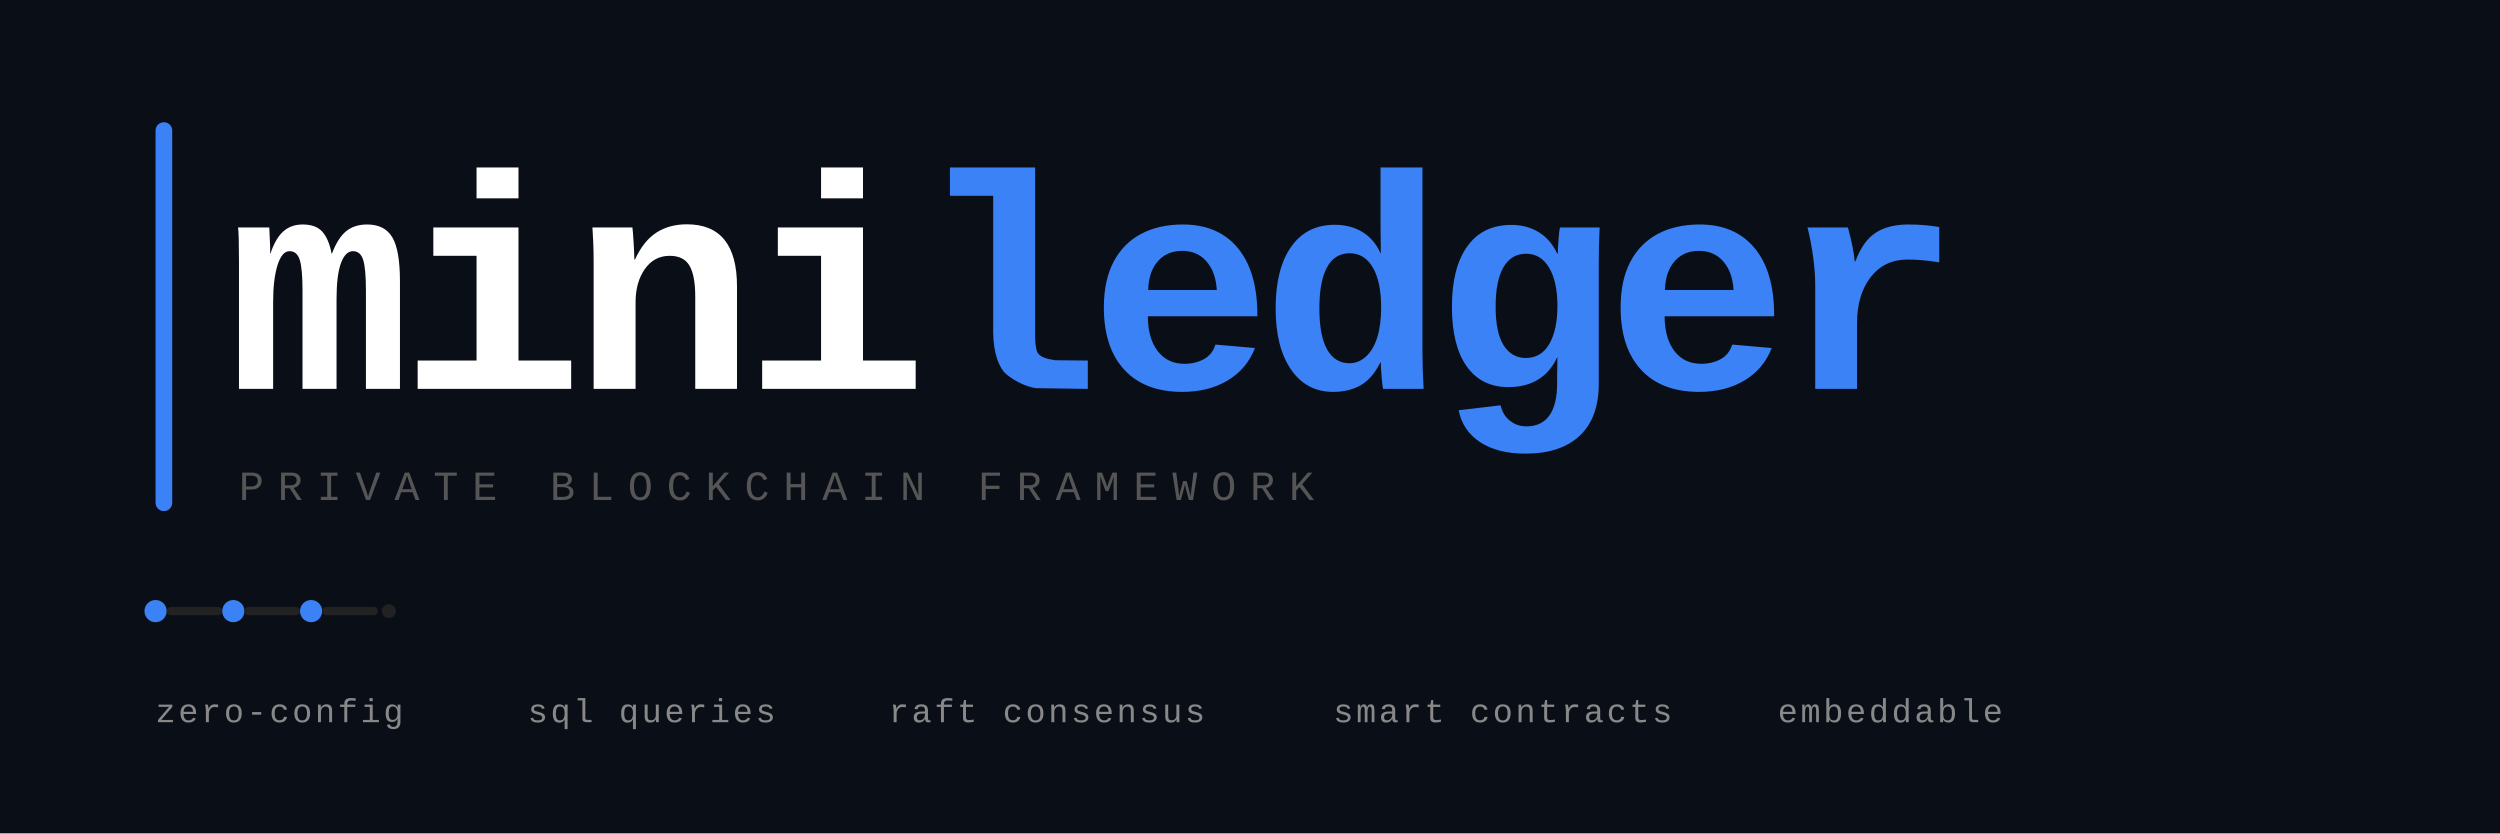
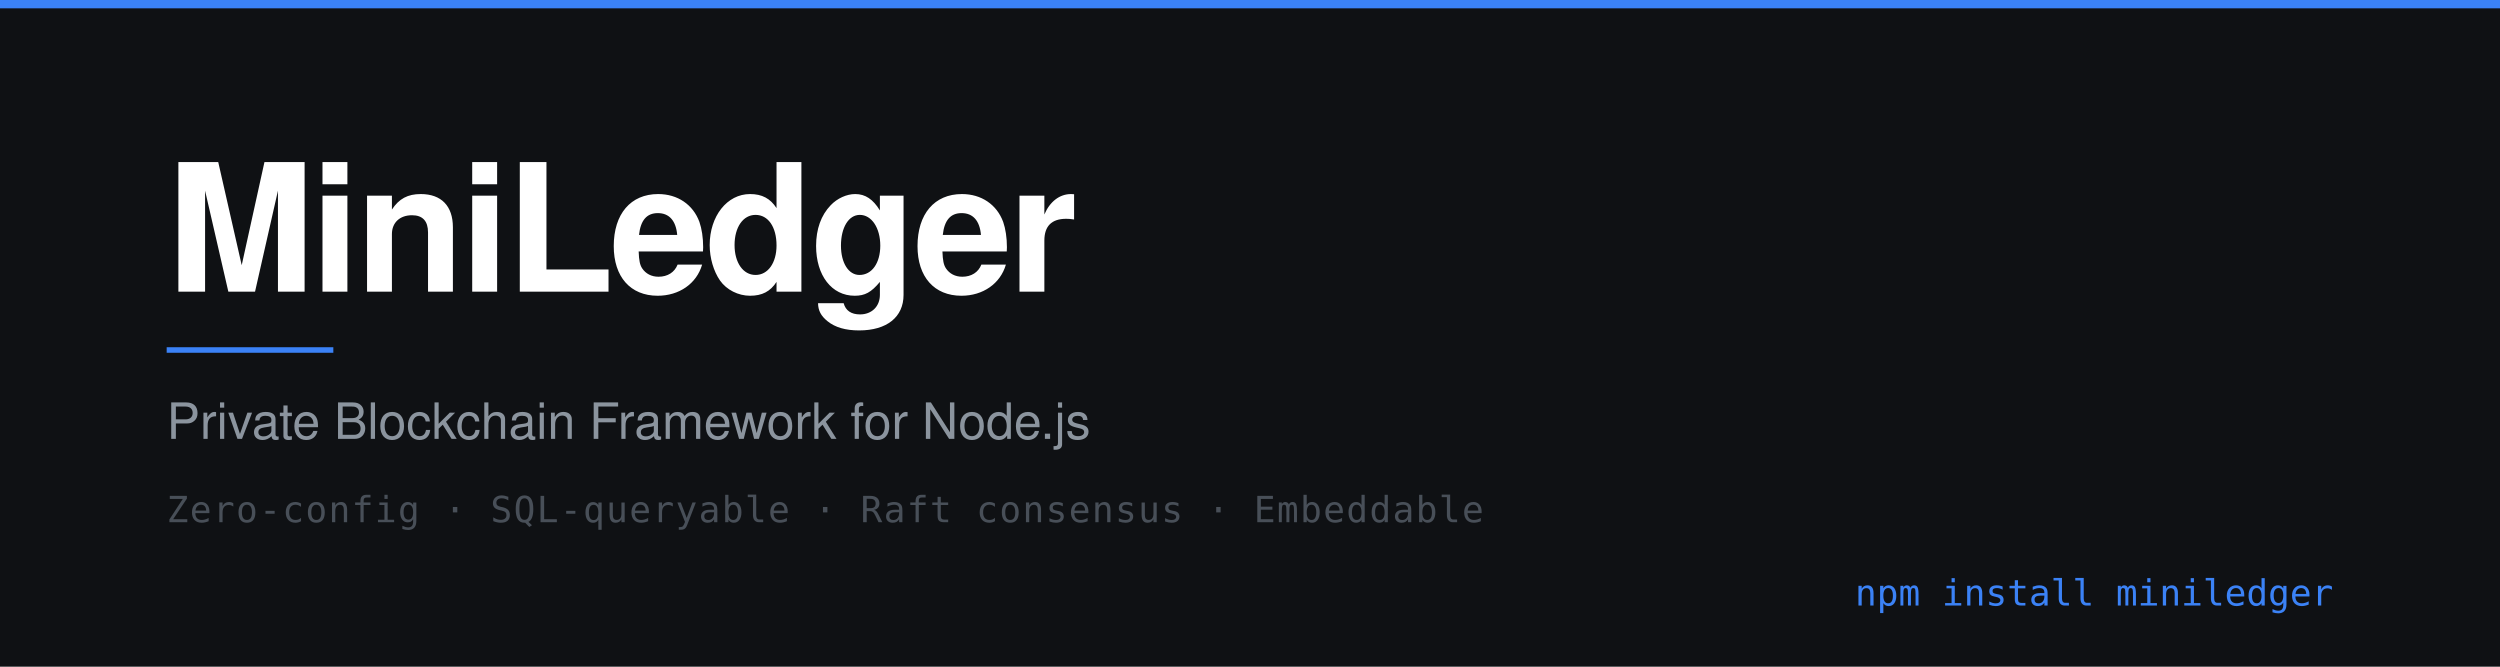
- <svg xmlns="http://www.w3.org/2000/svg" viewBox="0 0 900 300" fill="none">
-   <rect width="900" height="300" fill="#0a0e17" />
-   <rect x="56" y="44" width="6" height="140" rx="3" fill="#3b82f6" />
-   <text x="82" y="140" font-family="'Courier New', Consolas, 'Liberation Mono', monospace" font-size="110" font-weight="700" letter-spacing="-4" fill="#ffffff">
-     mini
+ <svg xmlns="http://www.w3.org/2000/svg" viewBox="0 0 900 240" fill="none">
+   <rect width="900" height="240" fill="#0f1114" />
+   <rect x="0" y="0" width="900" height="3" fill="#3b82f6" />
+   <text x="60" y="105" font-family="'IBM Plex Sans', 'SF Pro Display', 'Segoe UI', Helvetica, Arial, sans-serif" font-size="64" font-weight="600" letter-spacing="-1.5" fill="#ffffff">
+     MiniLedger
  </text>
-   <text x="330" y="140" font-family="'Courier New', Consolas, 'Liberation Mono', monospace" font-size="110" font-weight="700" letter-spacing="-4" fill="#3b82f6">
-     ledger
+   <rect x="60" y="125" width="60" height="2" fill="#3b82f6" />
+   <text x="60" y="158" font-family="'IBM Plex Sans', 'SF Pro Display', 'Segoe UI', Helvetica, Arial, sans-serif" font-size="18" font-weight="400" fill="#8b949e">
+     Private Blockchain Framework for Node.js
  </text>
-   <text x="86" y="180" font-family="'Courier New', Consolas, 'Liberation Mono', monospace" font-size="15" fill="#555555" letter-spacing="5">
-     PRIVATE BLOCKCHAIN FRAMEWORK
+   <text x="60" y="188" font-family="'IBM Plex Mono', 'SF Mono', Consolas, monospace" font-size="13" font-weight="400" fill="#484f58" letter-spacing="0.5">
+     Zero-config · SQL-queryable · Raft consensus · Embeddable
  </text>
-   <g transform="translate(56, 220)">
-     <circle cx="0" cy="0" r="4" fill="#3b82f6" />
-     <rect x="4" y="-1.5" width="20" height="3" rx="1.5" fill="#222222" />
-     <circle cx="28" cy="0" r="4" fill="#3b82f6" />
-     <rect x="32" y="-1.5" width="20" height="3" rx="1.5" fill="#222222" />
-     <circle cx="56" cy="0" r="4" fill="#3b82f6" />
-     <rect x="60" y="-1.5" width="20" height="3" rx="1.5" fill="#222222" />
-     <circle cx="84" cy="0" r="2.5" fill="#222222" />
-   </g>
-   <g font-family="'Courier New', Consolas, 'Liberation Mono', monospace" font-size="12" letter-spacing="1">
-     <text x="56" y="260" fill="#888888">zero-config</text>
-     <text x="190" y="260" fill="#888888">sql queries</text>
-     <text x="320" y="260" fill="#888888">raft consensus</text>
-     <text x="480" y="260" fill="#888888">smart contracts</text>
-     <text x="640" y="260" fill="#888888">embeddable</text>
-   </g>
+   <text x="840" y="218" font-family="'IBM Plex Mono', 'SF Mono', Consolas, monospace" font-size="13" font-weight="400" fill="#3b82f6" text-anchor="end">
+     npm install miniledger
+   </text>
</svg>
